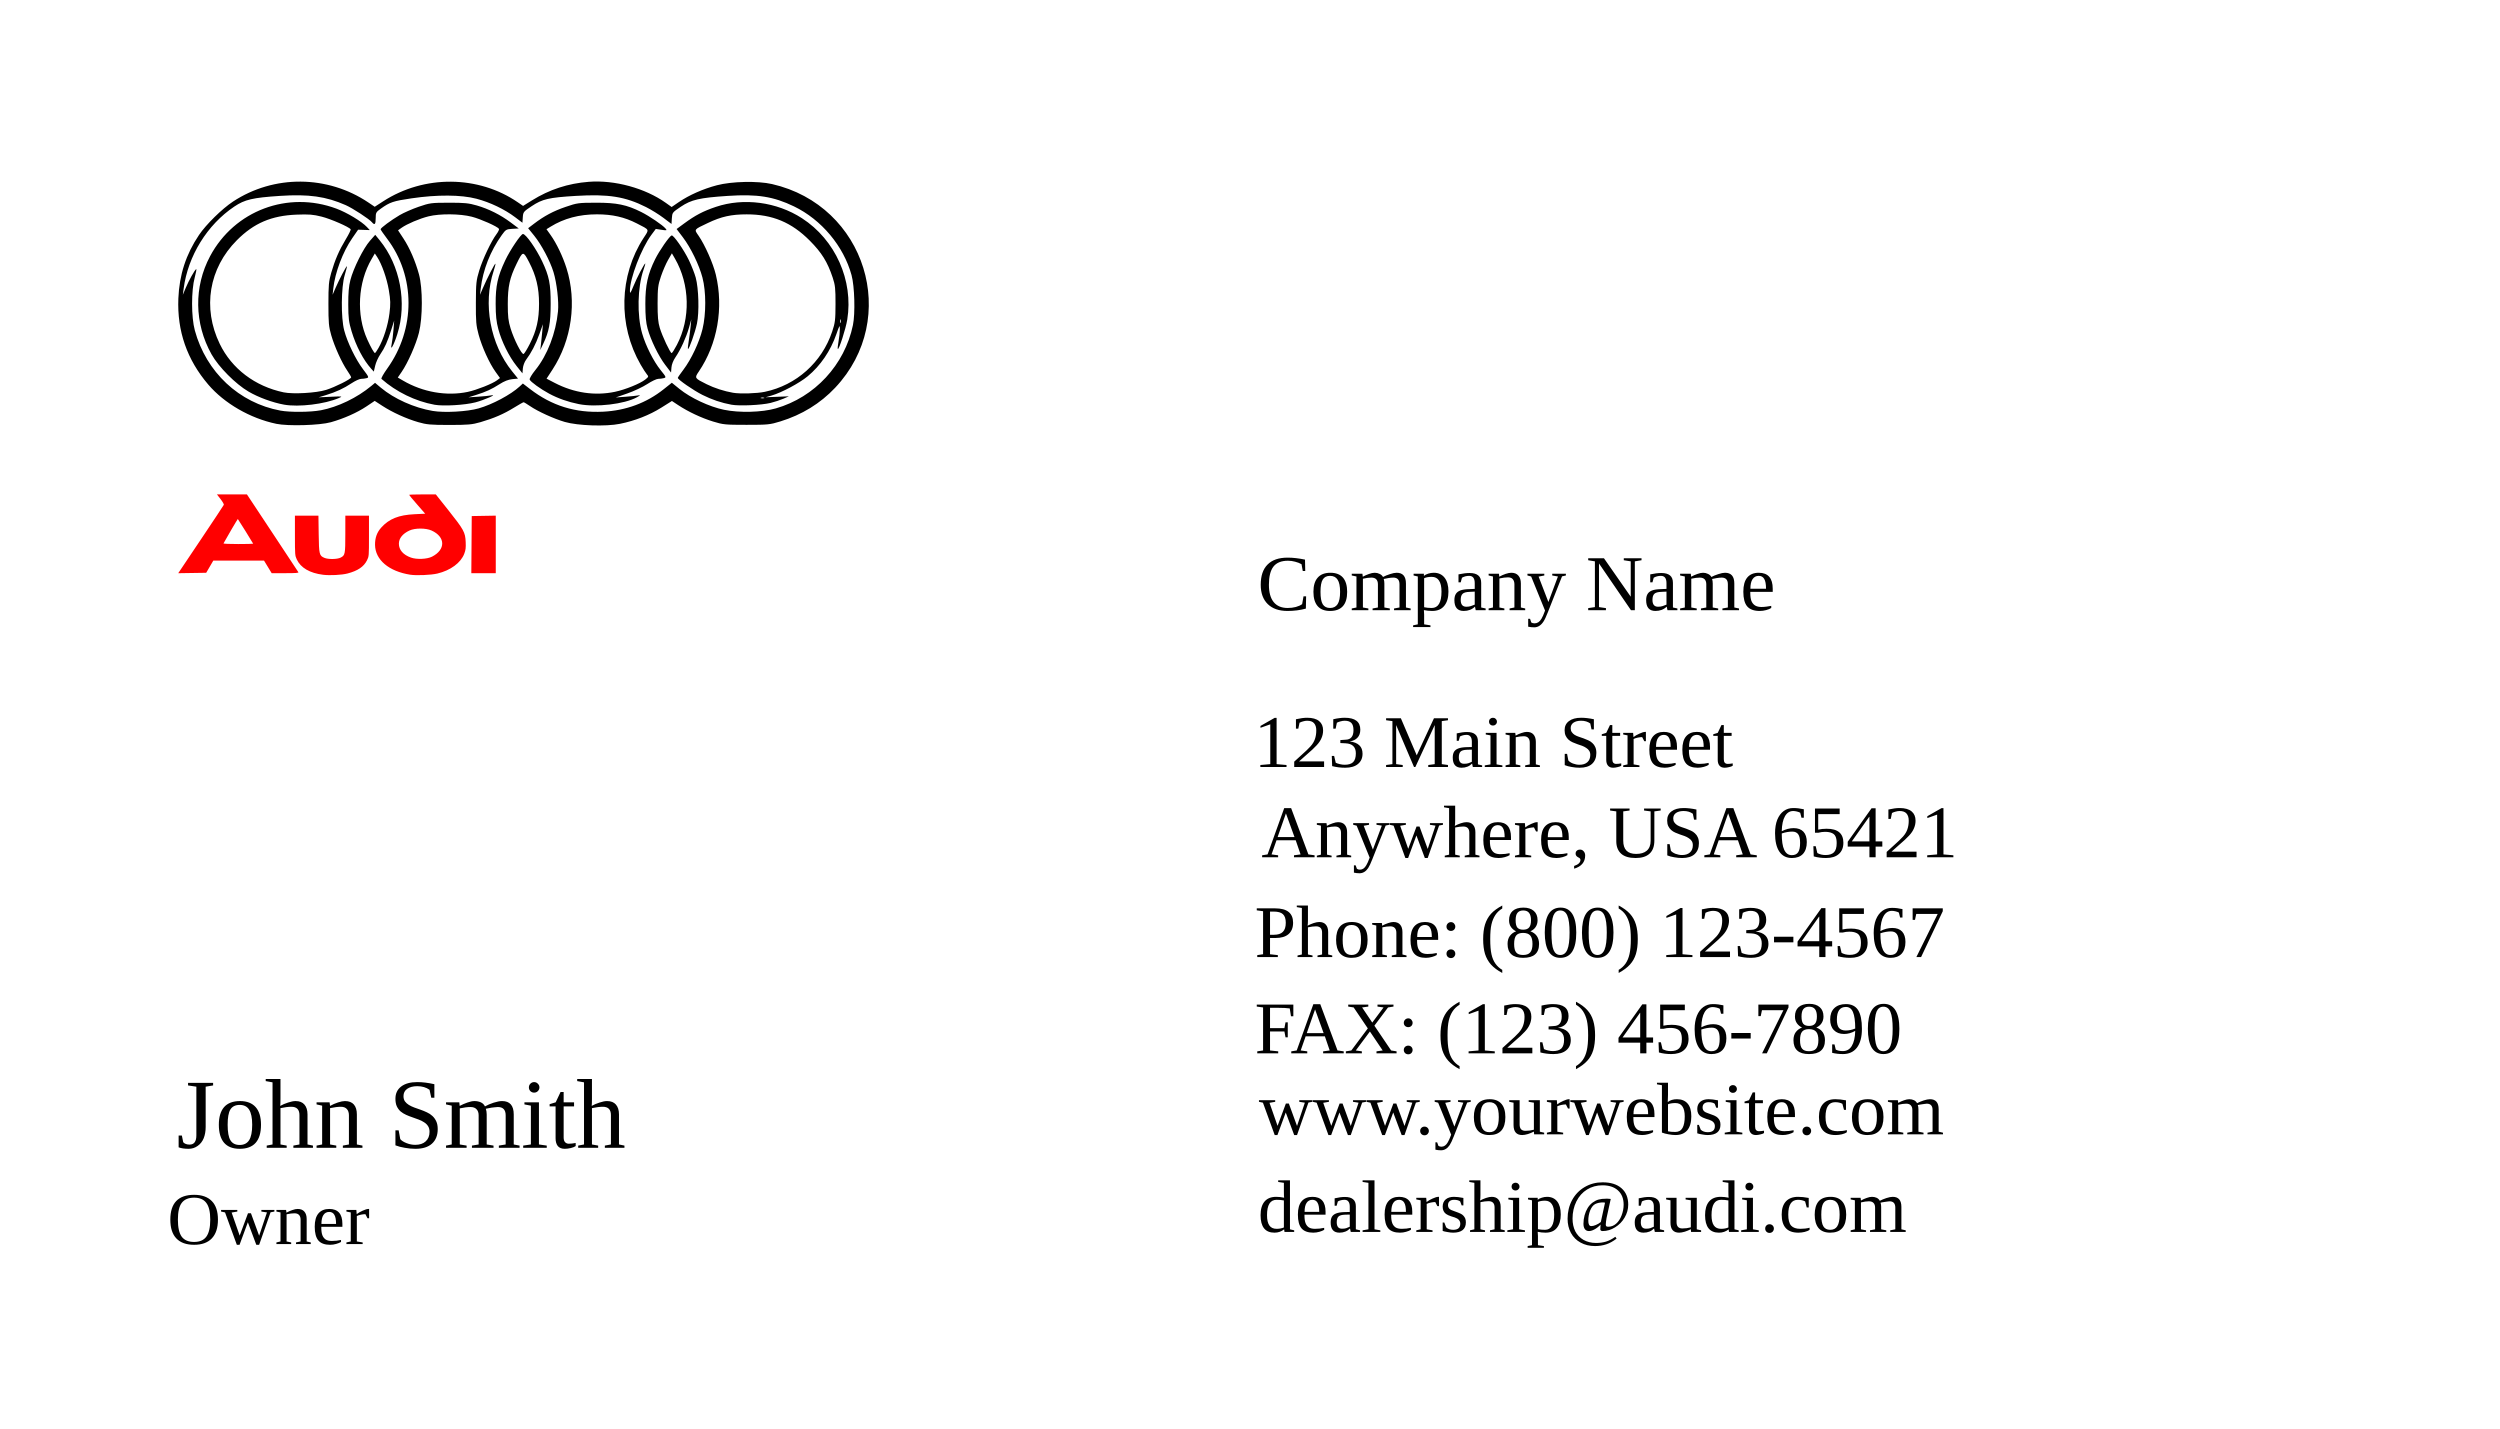
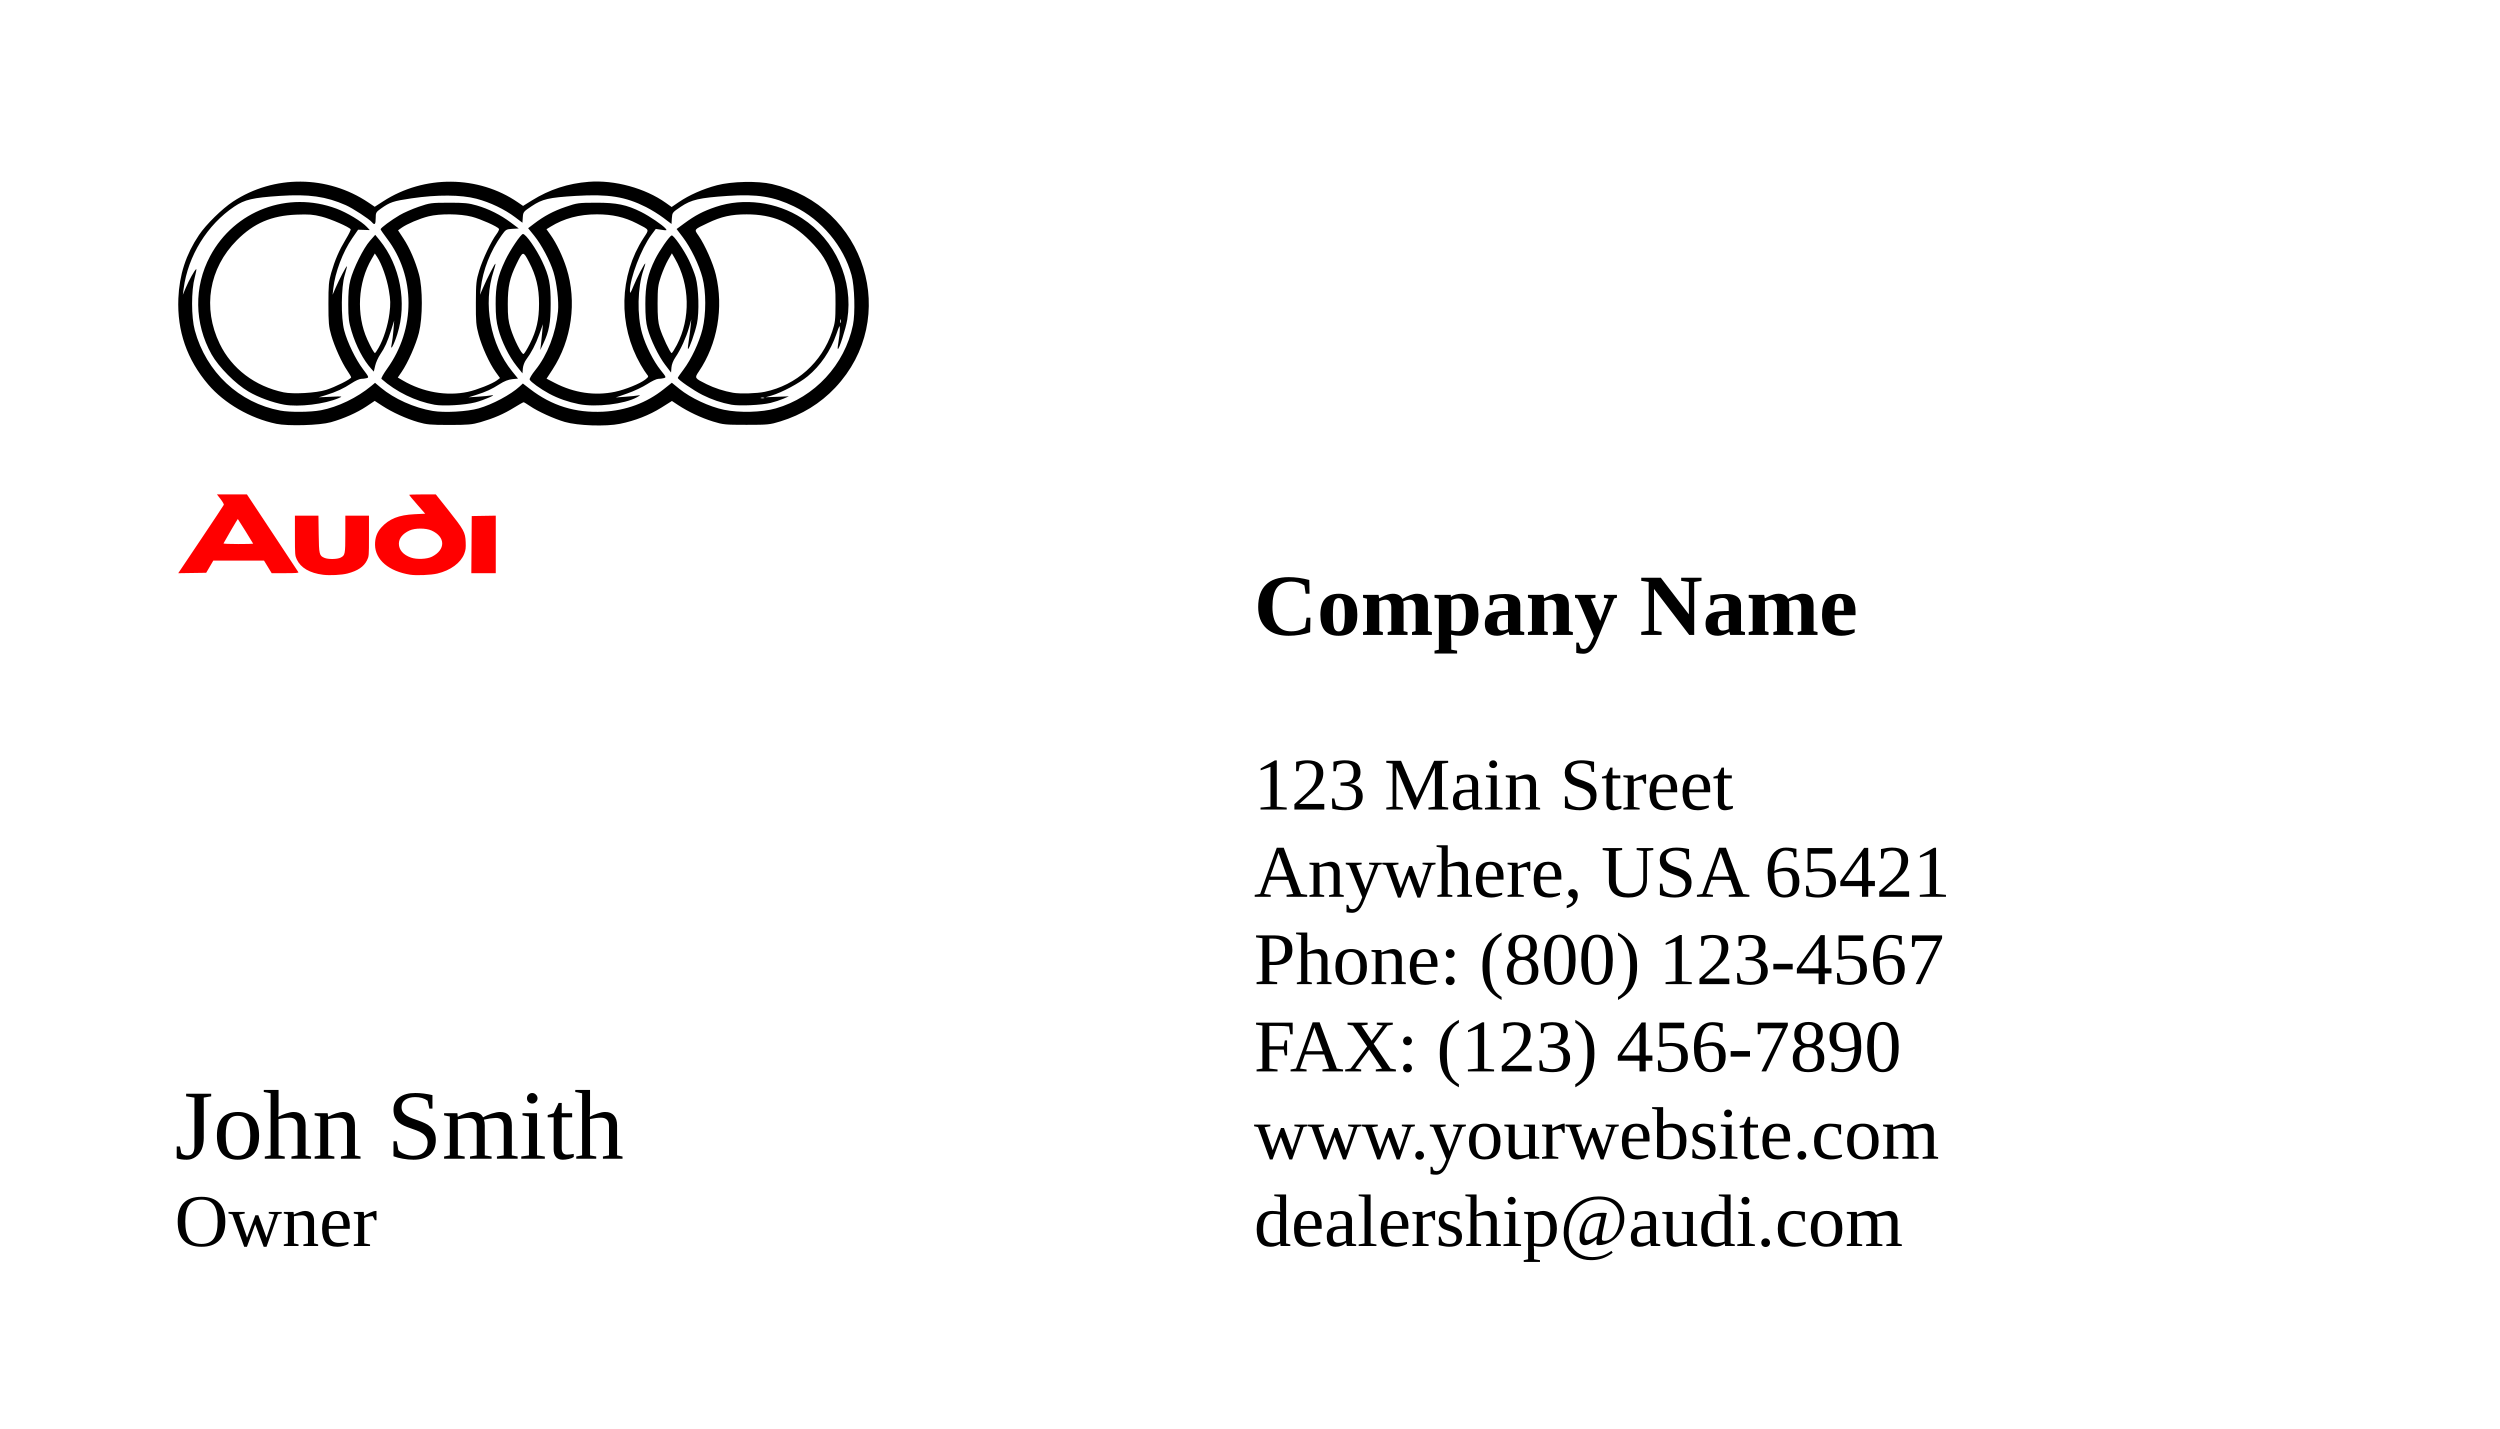
<svg xmlns="http://www.w3.org/2000/svg" id="svg2" viewBox="0 0 315 180" height="100%" width="100%" version="1.1">
-   <text id="line1" y="144.624" x="22.243" font-size="12.5px" style="text-anchor:start">John Smith</text>
-   <text id="line2" y="156.749" x="21.069" font-size="9.375px" style="text-anchor:start">Owner</text>
-   <text id="line3" y="76.888" x="158.445" font-size="10px" style="text-anchor:start">Company Name</text>
-   <text id="line4" y="96.638" x="157.977" font-size="9.375px" style="text-anchor:start">123 Main Street</text>
-   <text id="line5" y="108.013" x="158.934" font-size="9.375px" style="text-anchor:start">Anywhere, USA 65421</text>
-   <text id="line6" y="120.591" x="158.087" font-size="9.375px" style="text-anchor:start">Phone: (800) 123-4567</text>
-   <text id="line7" y="132.716" x="158.087" font-size="9.375px" style="text-anchor:start">FAX: (123) 456-7890</text>
-   <text id="line8" y="142.922" x="158.613" font-size="9.375px" style="text-anchor:start">www.yourwebsite.com</text>
-   <text id="line9" y="155.22" x="158.49" font-size="9.375px" style="text-anchor:start">dealership@audi.com</text>
+   <text id="line1" y="146" x="22" font-size="12.5px" style="text-anchor:start">John Smith</text>
+   <text id="line2" y="157" x="22" font-size="9.375px" style="text-anchor:start">Owner</text>
+   <text id="line3" y="80" x="158" font-size="11px" font-weight="bold" style="text-anchor:start">Company Name</text>
+   <text id="line4" y="102" x="158" font-size="9.375px" style="text-anchor:start">123 Main Street</text>
+   <text id="line5" y="113" x="158" font-size="9.375px" style="text-anchor:start">Anywhere, USA 65421</text>
+   <text id="line6" y="124" x="158" font-size="9.375px" style="text-anchor:start">Phone: (800) 123-4567</text>
+   <text id="line7" y="135" x="158" font-size="9.375px" style="text-anchor:start">FAX: (123) 456-7890</text>
+   <text id="line8" y="146" x="158" font-size="9.375px" style="text-anchor:start">www.yourwebsite.com</text>
+   <text id="line9" y="157" x="158" font-size="9.375px" style="text-anchor:start">dealership@audi.com</text>
  <g id="g4330">
    <path id="path12197" d="m34.805 53.398c-3.276-0.686-6.534-2.566-8.563-4.941-2.683-3.141-3.937-6.749-3.769-10.85 0.122-2.982 0.961-5.564 2.6-7.997 0.89-1.322 2.911-3.308 4.289-4.214 5.159-3.393 11.912-3.344 17.062 0.125l0.791 0.533 1.078-0.697c5.154-3.334 11.979-3.279 16.955 0.136l0.66 0.453 1.119-0.697c2.2-1.37 4.542-2.136 7.16-2.341 3.249-0.254 7.102 0.799 9.703 2.651l0.736 0.524 0.911-0.622c1.29-0.881 3.062-1.664 4.793-2.119 1.873-0.492 5.134-0.563 6.941-0.151 11.808 2.697 16.216 16.912 7.958 25.665-1.874 1.986-4.188 3.408-6.912 4.246-1.308 0.402-1.566 0.428-4.255 0.428-2.675 0-2.951-0.027-4.222-0.419-1.473-0.454-3.128-1.233-4.384-2.063l-0.793-0.524-1.336 0.839c-1.502 0.943-3.328 1.657-5.213 2.039-1.776 0.36-5.311 0.239-6.951-0.238-1.37-0.398-3.408-1.328-4.387-2.002-0.384-0.264-0.745-0.48-0.803-0.48-0.058 0-0.603 0.307-1.21 0.683-1.293 0.799-2.549 1.343-4.227 1.829-1.051 0.305-1.563 0.35-3.917 0.35-2.361 0-2.864-0.045-3.929-0.354-1.498-0.434-3.261-1.236-4.526-2.06l-0.951-0.619-1.04 0.698c-1.168 0.783-2.867 1.538-4.483 1.992-1.413 0.396-5.394 0.511-6.885 0.199zm5.605-1.699c2.17-0.415 4.584-1.579 6.384-3.077l0.462-0.385 0.739 0.619c1.67 1.398 4.192 2.527 6.529 2.922 1.471 0.249 4.34 0.09 5.782-0.32 1.728-0.491 4.053-1.732 5.161-2.754l0.414-0.382 0.912 0.702c2.737 2.106 5.704 3.024 9.208 2.849 2.872-0.144 5.46-1.104 7.624-2.829l1.026-0.818 0.954 0.774c1.405 1.141 3.77 2.249 5.617 2.632 1.939 0.402 4.776 0.327 6.526-0.173 4.899-1.4 8.686-5.487 9.722-10.495 0.305-1.474 0.21-4.896-0.175-6.299-1.004-3.661-3.792-6.99-7.251-8.659-2.584-1.246-4.621-1.57-8.341-1.323-3.566 0.237-4.592 0.473-5.918 1.363-1.059 0.711-1.084 0.743-1.13 1.45l-0.047 0.723-1.015-0.768c-0.558-0.423-1.547-1.036-2.197-1.362-2.622-1.318-4.737-1.654-8.841-1.406-3.407 0.206-4.21 0.393-5.566 1.294-1.03 0.685-1.071 0.736-1.116 1.399l-0.047 0.689-0.923-0.699c-1.321-0.998-3.159-1.877-4.869-2.325-1.947-0.51-4.934-0.528-8.191-0.049-2.283 0.336-2.711 0.479-3.848 1.29-0.618 0.441-0.658 0.514-0.658 1.216 0 0.782-0.131 0.917-0.479 0.497-0.332-0.4-2.419-1.76-3.296-2.147-2.487-1.1-4.665-1.406-8.288-1.166-3.445 0.229-4.431 0.459-5.751 1.345-3.419 2.294-5.843 6.22-6.384 10.341l-0.102 0.774 0.368-0.875c0.398-0.949 1.116-2.235 1.314-2.358 0.068-0.042-0.013 0.425-0.18 1.036-0.452 1.661-0.448 5.003 0.008 6.682 1.431 5.266 5.576 9.148 10.797 10.111 1.202 0.222 3.798 0.2 5.064-0.042zm-4.616-0.713c-1.453-0.264-3.22-0.911-4.469-1.64-1.639-0.955-3.783-3.113-4.672-4.702-2.177-3.892-2.243-8.507-0.177-12.372 3.068-5.742 9.79-8.268 15.916-5.982 1.339 0.5 3.176 1.607 3.839 2.315l0.364 0.388-0.736-0.026-0.736-0.026-0.748 1.083c-1.183 1.714-2.159 4.305-2.38 6.321l-0.087 0.796 0.378-0.877c0.442-1.026 1.364-2.784 1.427-2.721 0.024 0.024-0.102 0.53-0.281 1.125-0.451 1.503-0.486 5.356-0.063 6.96 0.399 1.512 1.45 3.678 2.377 4.899 0.735 0.968 0.763 1.036 0.451 1.12-0.182 0.049-0.498 0.09-0.702 0.091-0.204 0.001-0.744 0.25-1.201 0.553-0.988 0.656-1.961 1.106-3.224 1.491l-0.928 0.283 1.547-0.073c1.487-0.07 1.526-0.064 1.006 0.162-1.777 0.77-5.058 1.165-6.902 0.832zm5.277-1.853c1.162-0.364 3.172-1.373 3.172-1.592 0-0.073-0.216-0.447-0.48-0.83-0.689-1.001-1.61-3.034-2.025-4.467-0.313-1.081-0.357-1.573-0.357-3.943 0-2.354 0.046-2.865 0.35-3.917 0.475-1.64 1.007-2.865 1.833-4.227 0.382-0.629 0.661-1.197 0.62-1.263-0.181-0.293-2.496-1.304-3.662-1.599-1.069-0.27-1.597-0.312-3.153-0.251-3.165 0.124-5.374 1.069-7.515 3.215-3.534 3.543-4.362 8.539-2.166 13.07 1.518 3.132 4.438 5.346 8.055 6.108 1.171 0.247 4.102 0.079 5.326-0.305zm13.667 1.862c-2.405-0.441-4.823-1.621-6.674-3.256-0.069-0.061 0.257-0.643 0.725-1.295 3.59-5.003 3.577-11.639-0.032-16.39-0.44-0.579-0.8-1.104-0.8-1.167 0-0.165 1.312-1.139 2.398-1.78 0.511-0.302 1.59-0.776 2.398-1.054 1.401-0.482 1.579-0.506 3.791-0.511 1.96-0.004 2.509 0.05 3.526 0.345 1.513 0.438 2.991 1.179 4.287 2.148l1.006 0.752-0.805 0.047c-0.762 0.044-0.832 0.085-1.327 0.774-1.447 2.017-2.378 4.38-2.662 6.761l-0.092 0.774 0.369-0.851c0.543-1.253 1.511-3.135 1.578-3.068 0.032 0.032-0.071 0.448-0.228 0.924-1.365 4.136-0.422 9.236 2.338 12.647l0.735 0.908-0.727 0.071c-0.481 0.047-1.017 0.258-1.585 0.623-1.005 0.645-1.731 0.978-3.009 1.378l-0.928 0.291 1.238-0.082c0.681-0.045 1.412-0.119 1.625-0.165 0.903-0.194-0.86 0.587-1.983 0.879-1.332 0.346-4.047 0.503-5.16 0.299zm4.211-1.62c1.117-0.237 3.114-1.03 3.685-1.464l0.366-0.278-0.561-0.78c-0.778-1.083-1.706-3.12-2.132-4.684-0.315-1.153-0.358-1.648-0.347-4.023 0.01-2.475 0.047-2.824 0.426-4.066 0.437-1.434 1.513-3.701 2.175-4.583 0.217-0.289 0.357-0.587 0.311-0.661-0.18-0.292-2.323-1.248-3.43-1.531-1.484-0.38-4.01-0.401-5.44-0.047-1.124 0.279-2.715 0.953-3.402 1.442l-0.446 0.318 0.678 1.032c0.79 1.202 1.498 2.836 1.957 4.511 0.483 1.764 0.481 5.439-0.004 7.367-0.372 1.479-1.396 3.797-2.183 4.941l-0.481 0.7 0.66 0.386c2.502 1.465 5.501 1.986 8.171 1.421zm13.994 1.545c-1.367-0.272-2.623-0.714-3.756-1.323-1.094-0.588-2.343-1.492-2.451-1.774-0.044-0.116 0.277-0.652 0.715-1.192 1.517-1.87 2.587-4.644 2.857-7.402 0.12-1.228-0.15-3.583-0.568-4.947-0.431-1.407-1.521-3.464-2.43-4.584l-0.765-0.944 0.729-0.556c1.287-0.982 2.448-1.601 3.999-2.132 1.45-0.497 1.614-0.519 3.836-0.524 2.592-0.006 3.858 0.255 5.694 1.175 1.045 0.524 2.7 1.649 3.056 2.078 0.209 0.252 0.176 0.262-0.503 0.16l-0.727-0.109-0.553 0.743c-1.263 1.697-2.721 5.503-2.707 7.068 0.003 0.402 0.079 0.299 0.453-0.621 0.421-1.037 1.363-2.841 1.483-2.841 0.03 0-0.072 0.367-0.227 0.816-0.755 2.194-0.829 5.709-0.169 8.001 0.447 1.551 1.437 3.514 2.337 4.63 0.695 0.862 0.717 0.917 0.4 1.002-0.185 0.05-0.505 0.091-0.712 0.092-0.207 0.001-0.829 0.298-1.384 0.66s-1.673 0.889-2.486 1.171l-1.479 0.513 1.238-0.09c0.681-0.05 1.412-0.128 1.625-0.173 0.285-0.061 0.231 0.003-0.204 0.243-1.553 0.859-5.166 1.285-7.3 0.86zm4.551-1.555c1.29-0.271 3.172-1.034 3.812-1.543 0.424-0.338 0.438-0.382 0.207-0.649-0.136-0.157-0.491-0.707-0.788-1.222-2.87-4.97-2.723-11.221 0.376-15.98 0.724-1.113 0.791-0.971-0.864-1.822-1.545-0.794-3.079-1.143-5.026-1.143-2.223 0-4.156 0.515-5.843 1.558l-0.512 0.316 0.517 0.726c0.747 1.049 1.538 2.699 2.008 4.19 1.331 4.22 0.662 9.049-1.77 12.775l-0.745 1.141 1.033 0.536c2.437 1.264 5.064 1.65 7.595 1.118zm14.686 1.631c-1.288-0.236-2.482-0.639-3.677-1.24-1.135-0.571-3.109-1.937-3.1-2.146 0.003-0.057 0.321-0.521 0.709-1.031 0.982-1.294 2-3.458 2.402-5.106 0.465-1.904 0.463-4.729-0.005-6.498-0.426-1.613-1.468-3.757-2.463-5.07l-0.794-1.048 0.932-0.686c1.421-1.046 2.408-1.563 4.015-2.105 3.498-1.179 7.66-0.63 10.847 1.43 4.212 2.722 6.503 7.846 5.71 12.768-0.189 1.171-1.052 3.85-1.194 3.707-0.039-0.039 0.004-0.473 0.095-0.965 0.091-0.492 0.164-1.178 0.163-1.524-0.001-0.589-0.03-0.548-0.442 0.634-0.732 2.103-2.006 3.971-3.617 5.301-1.042 0.861-3.274 2.052-4.526 2.415l-0.774 0.225 1.47-0.061 1.47-0.061-0.696 0.305c-0.383 0.168-1.114 0.407-1.625 0.531-1.138 0.277-3.92 0.404-4.9 0.224zm4.088-0.883c-0.106-0.043-0.28-0.043-0.387 0-0.106 0.043-0.019 0.078 0.193 0.078s0.3-0.035 0.193-0.078zm0.101-0.745c3.976-0.836 7.179-3.699 8.484-7.584 0.373-1.112 0.416-1.466 0.422-3.481 0.005-1.949-0.042-2.386-0.356-3.326-0.66-1.977-1.382-3.142-2.884-4.652-2.3-2.312-4.706-3.316-7.947-3.316-1.948 0-3.195 0.277-4.897 1.088-1.808 0.861-1.744 0.772-1.165 1.613 0.803 1.167 1.826 3.475 2.165 4.887 1.007 4.19 0.208 8.751-2.14 12.216-0.559 0.824-0.553 0.833 0.985 1.599 0.966 0.481 2.201 0.881 3.326 1.076 0.897 0.156 2.997 0.093 4.008-0.12zm9.555-9.093c-0.043-0.106-0.078-0.019-0.078 0.193s0.035 0.3 0.078 0.193c0.043-0.106 0.043-0.28 0-0.387zm-40.835 5.84c-0.947-1.186-1.877-3.063-2.299-4.641-0.252-0.941-0.332-1.701-0.337-3.172-0.008-2.303 0.246-3.461 1.204-5.493 0.609-1.292 1.976-3.326 2.235-3.326 0.366 0 1.666 1.852 2.418 3.443 0.886 1.876 1.08 2.846 1.074 5.375-0.005 2.412-0.2 3.456-0.93 4.997l-0.382 0.805 0.082-0.667c0.045-0.367 0.12-1.098 0.167-1.625l0.086-0.957-0.454 1.264c-0.455 1.268-1.021 2.358-1.673 3.223-0.192 0.255-0.372 0.743-0.4 1.083l-0.05 0.619-0.741-0.928zm1.676-2.802c0.835-1.653 1.154-3.049 1.154-5.047 0-2.003-0.365-3.529-1.252-5.233-0.749-1.439-0.778-1.435-1.579 0.207-0.871 1.786-1.105 2.858-1.107 5.063-0.001 1.59 0.063 2.14 0.358 3.094 0.431 1.393 1.39 3.281 1.629 3.207 0.094-0.029 0.453-0.61 0.796-1.29zm17.057 2.669c-0.847-1.114-1.834-3.146-2.229-4.586-0.201-0.731-0.277-1.576-0.279-3.094-0.003-2.38 0.295-3.743 1.236-5.647 0.53-1.073 1.794-2.894 2.074-2.989 0.235-0.079 1.546 1.804 2.189 3.143 0.326 0.681 0.708 1.655 0.847 2.166 0.376 1.374 0.457 4.375 0.157 5.792-0.241 1.139-1.014 3.318-1.134 3.198-0.034-0.034 0.006-0.47 0.091-0.968 0.084-0.498 0.192-1.323 0.241-1.834l0.088-0.928-0.285 1.026c-0.339 1.22-1.063 2.809-1.704 3.742-0.284 0.413-0.483 0.919-0.512 1.306l-0.049 0.632-0.729-0.96zm1.47-2.536c1.732-3.309 1.637-7.597-0.242-10.851l-0.391-0.678-0.48 0.833c-0.264 0.458-0.668 1.39-0.898 2.07-0.373 1.106-0.418 1.468-0.424 3.404-0.004 1.664 0.059 2.381 0.276 3.094 0.319 1.052 1.319 3.172 1.496 3.172 0.064 0 0.363-0.47 0.664-1.044zm-38.512 3.025c-0.996-1.106-1.912-2.852-2.477-4.718-0.352-1.163-0.414-1.656-0.422-3.374-0.006-1.45 0.068-2.313 0.267-3.094 0.374-1.466 1.641-4.008 2.461-4.938l0.67-0.76 0.557 0.683c2.59 3.175 3.474 7.877 2.226 11.83-0.449 1.423-0.942 2.285-0.71 1.245 0.074-0.332 0.175-1.133 0.225-1.779l0.091-1.176-0.368 1.16c-0.481 1.52-0.807 2.247-1.384 3.094-0.261 0.383-0.551 1.03-0.645 1.439l-0.171 0.742-0.32-0.356zm0.915-2.638c0.63-1.082 1.188-2.844 1.377-4.348 0.15-1.194 0.137-1.653-0.08-2.935-0.251-1.48-0.892-3.296-1.474-4.177l-0.288-0.436-0.401 0.685c-1.742 2.972-1.962 7.042-0.548 10.16 0.452 0.996 0.858 1.709 0.974 1.709 0.032 0 0.231-0.296 0.442-0.658z" />
    <path id="path12197-1" d="m40.709 72.421c-1.679-0.21-2.822-0.878-3.316-1.937-0.223-0.478-0.231-0.586-0.232-3.002l-0.001-2.506h1.481 1.481l0.033 2.312c0.037 2.581 0.073 2.73 0.732 3.006 0.479 0.2 1.6 0.182 2.029-0.033 0.566-0.284 0.594-0.423 0.595-2.977l0.002-2.307h1.489 1.489v2.561c0 2.553-0.001 2.562-0.256 3.074-0.397 0.797-1.167 1.315-2.452 1.649-0.725 0.189-2.22 0.267-3.072 0.16zm10.99-0.006c-2.702-0.424-4.419-1.875-4.444-3.756-0.011-0.884 0.236-1.578 0.778-2.181 0.996-1.108 2.202-1.591 4.206-1.687l1.335-0.064-1.012-1.159c-0.557-0.637-1.012-1.184-1.012-1.216 0-0.031 0.757-0.057 1.681-0.057h1.681l1.596 2.01c1.94 2.443 2.116 2.767 2.168 3.989 0.031 0.745 0.001 0.997-0.179 1.474-0.433 1.149-1.733 2.107-3.392 2.5-0.799 0.189-2.633 0.267-3.407 0.146zm2.729-2.271c1.742-0.886 1.718-2.497-0.05-3.298-0.717-0.325-2.077-0.327-2.779-0.004-0.864 0.398-1.34 0.988-1.34 1.662 0 0.781 0.538 1.402 1.522 1.752 0.724 0.258 2.026 0.203 2.647-0.113zm-29.123-2.163c1.566-2.335 2.87-4.303 2.897-4.374 0.027-0.071-0.157-0.395-0.409-0.72l-0.459-0.591h1.89 1.89l3.204 4.838c1.762 2.661 3.237 4.894 3.277 4.962 0.056 0.097-0.299 0.124-1.646 0.124h-1.718l-0.483-0.794-0.483-0.794h-3.193-3.193l-0.449 0.769-0.449 0.769-1.762 0.027-1.762 0.027 2.848-4.245zm6.594 0.524c0-0.038-1.861-3.033-1.933-3.111-0.02-0.021-1.435 2.388-1.809 3.081-0.022 0.041 0.811 0.074 1.851 0.074s1.891-0.02 1.891-0.044zm27.514 0.118 0.026-3.598 1.514-0.027 1.514-0.027v3.625 3.625h-1.54-1.54z" fill="#f00" />
  </g>
</svg>
